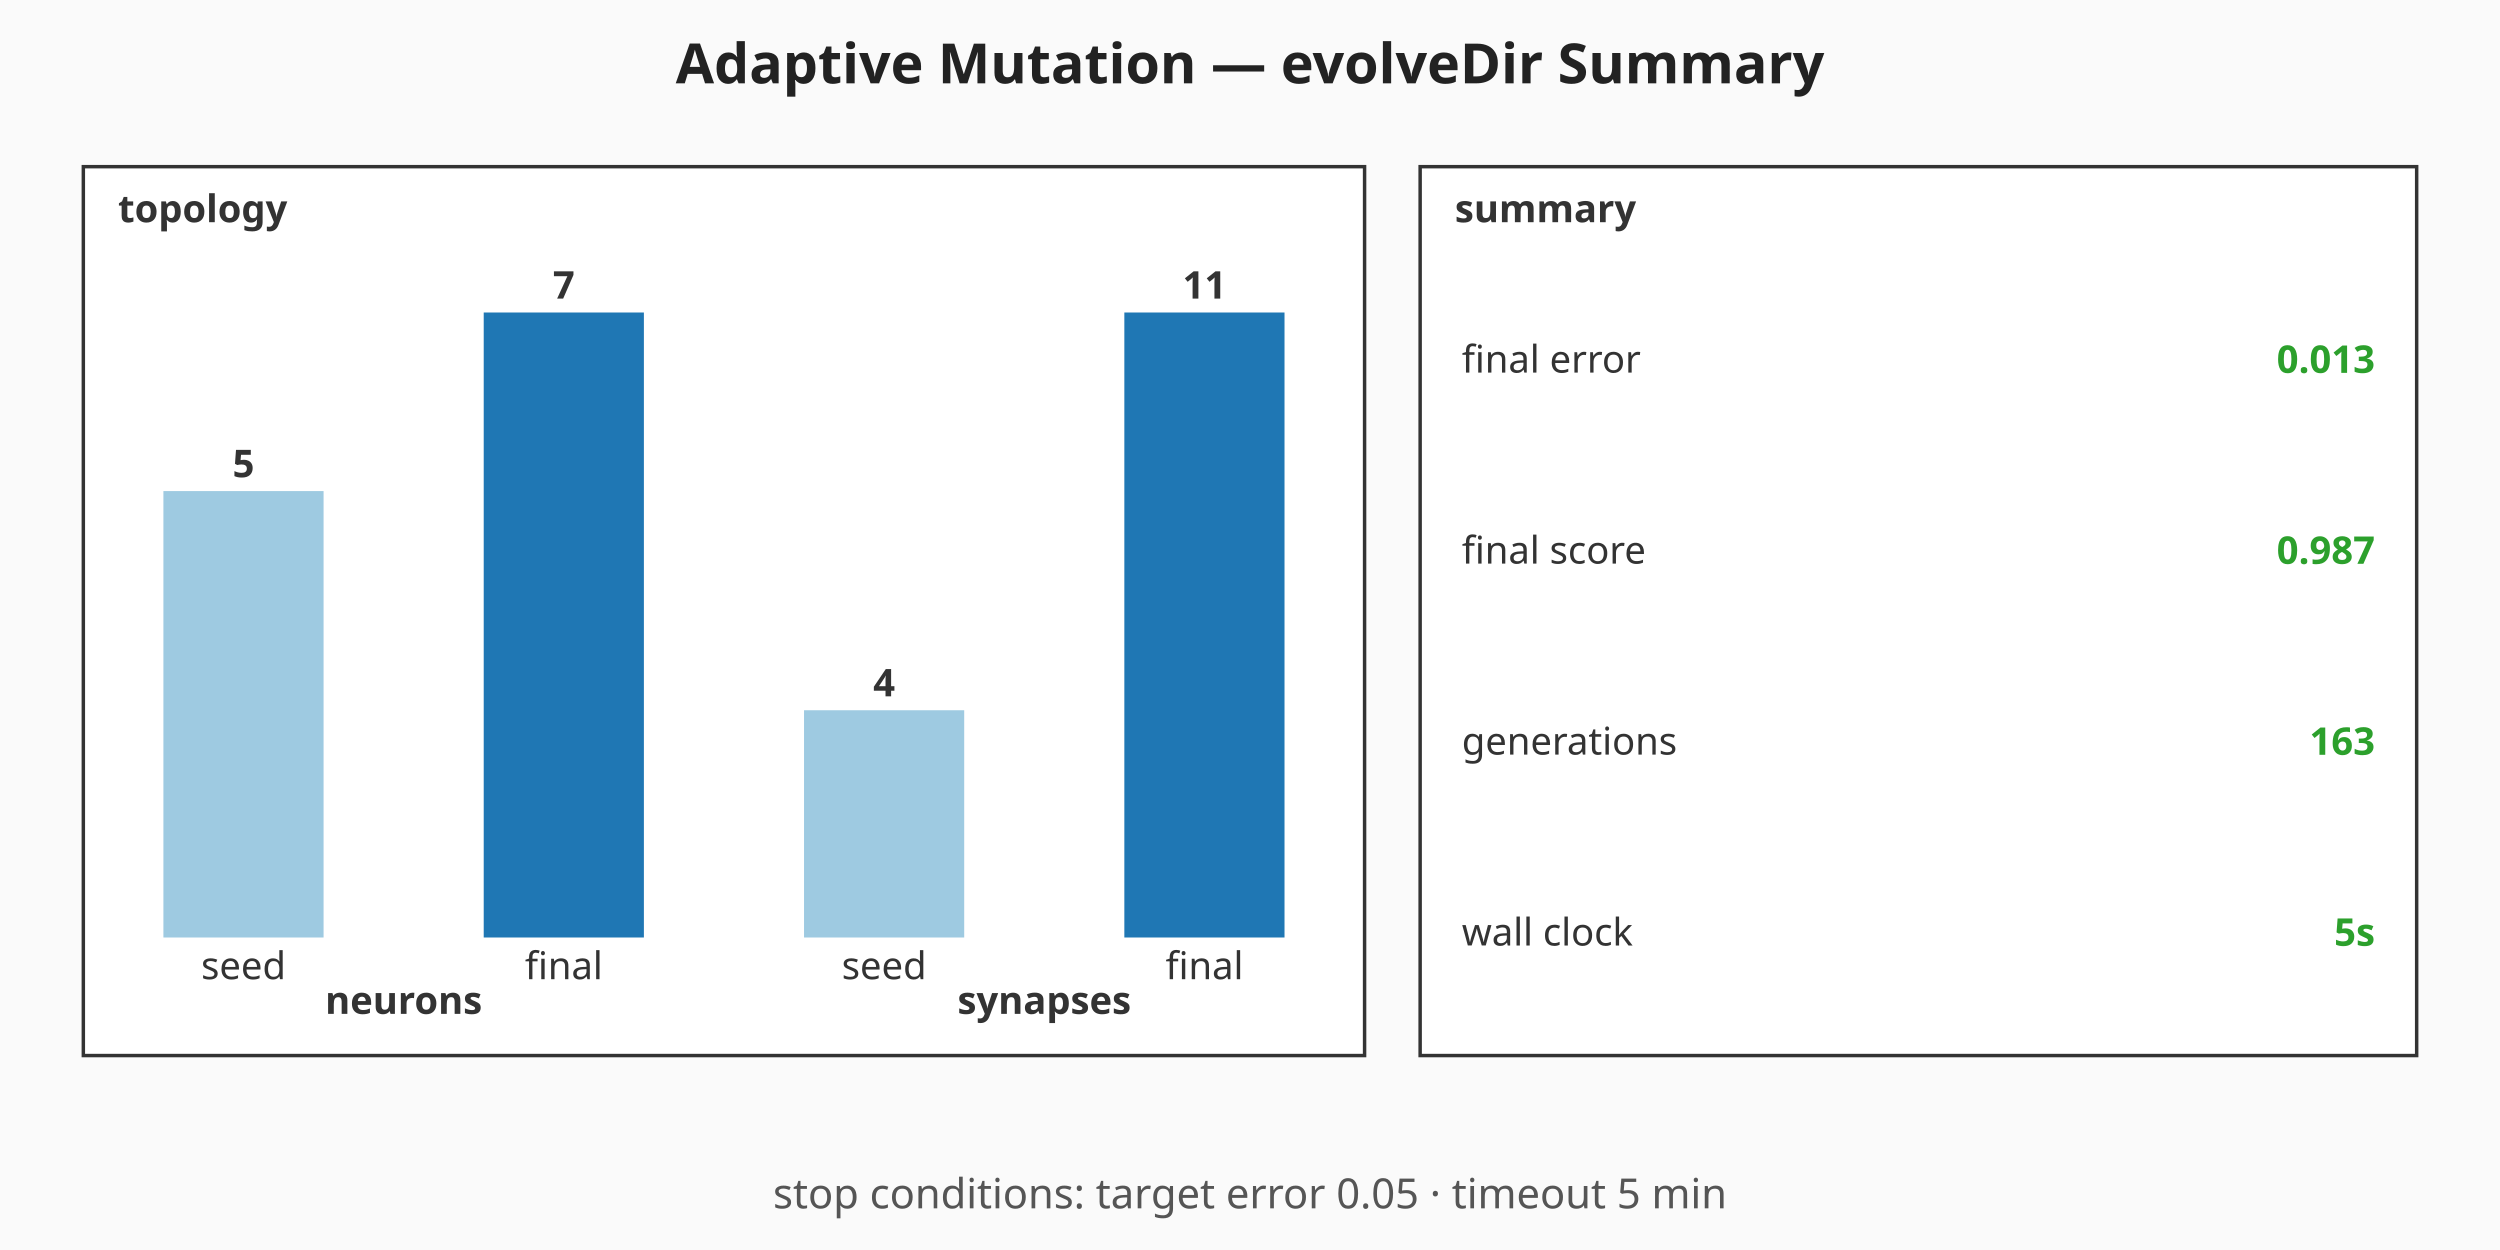
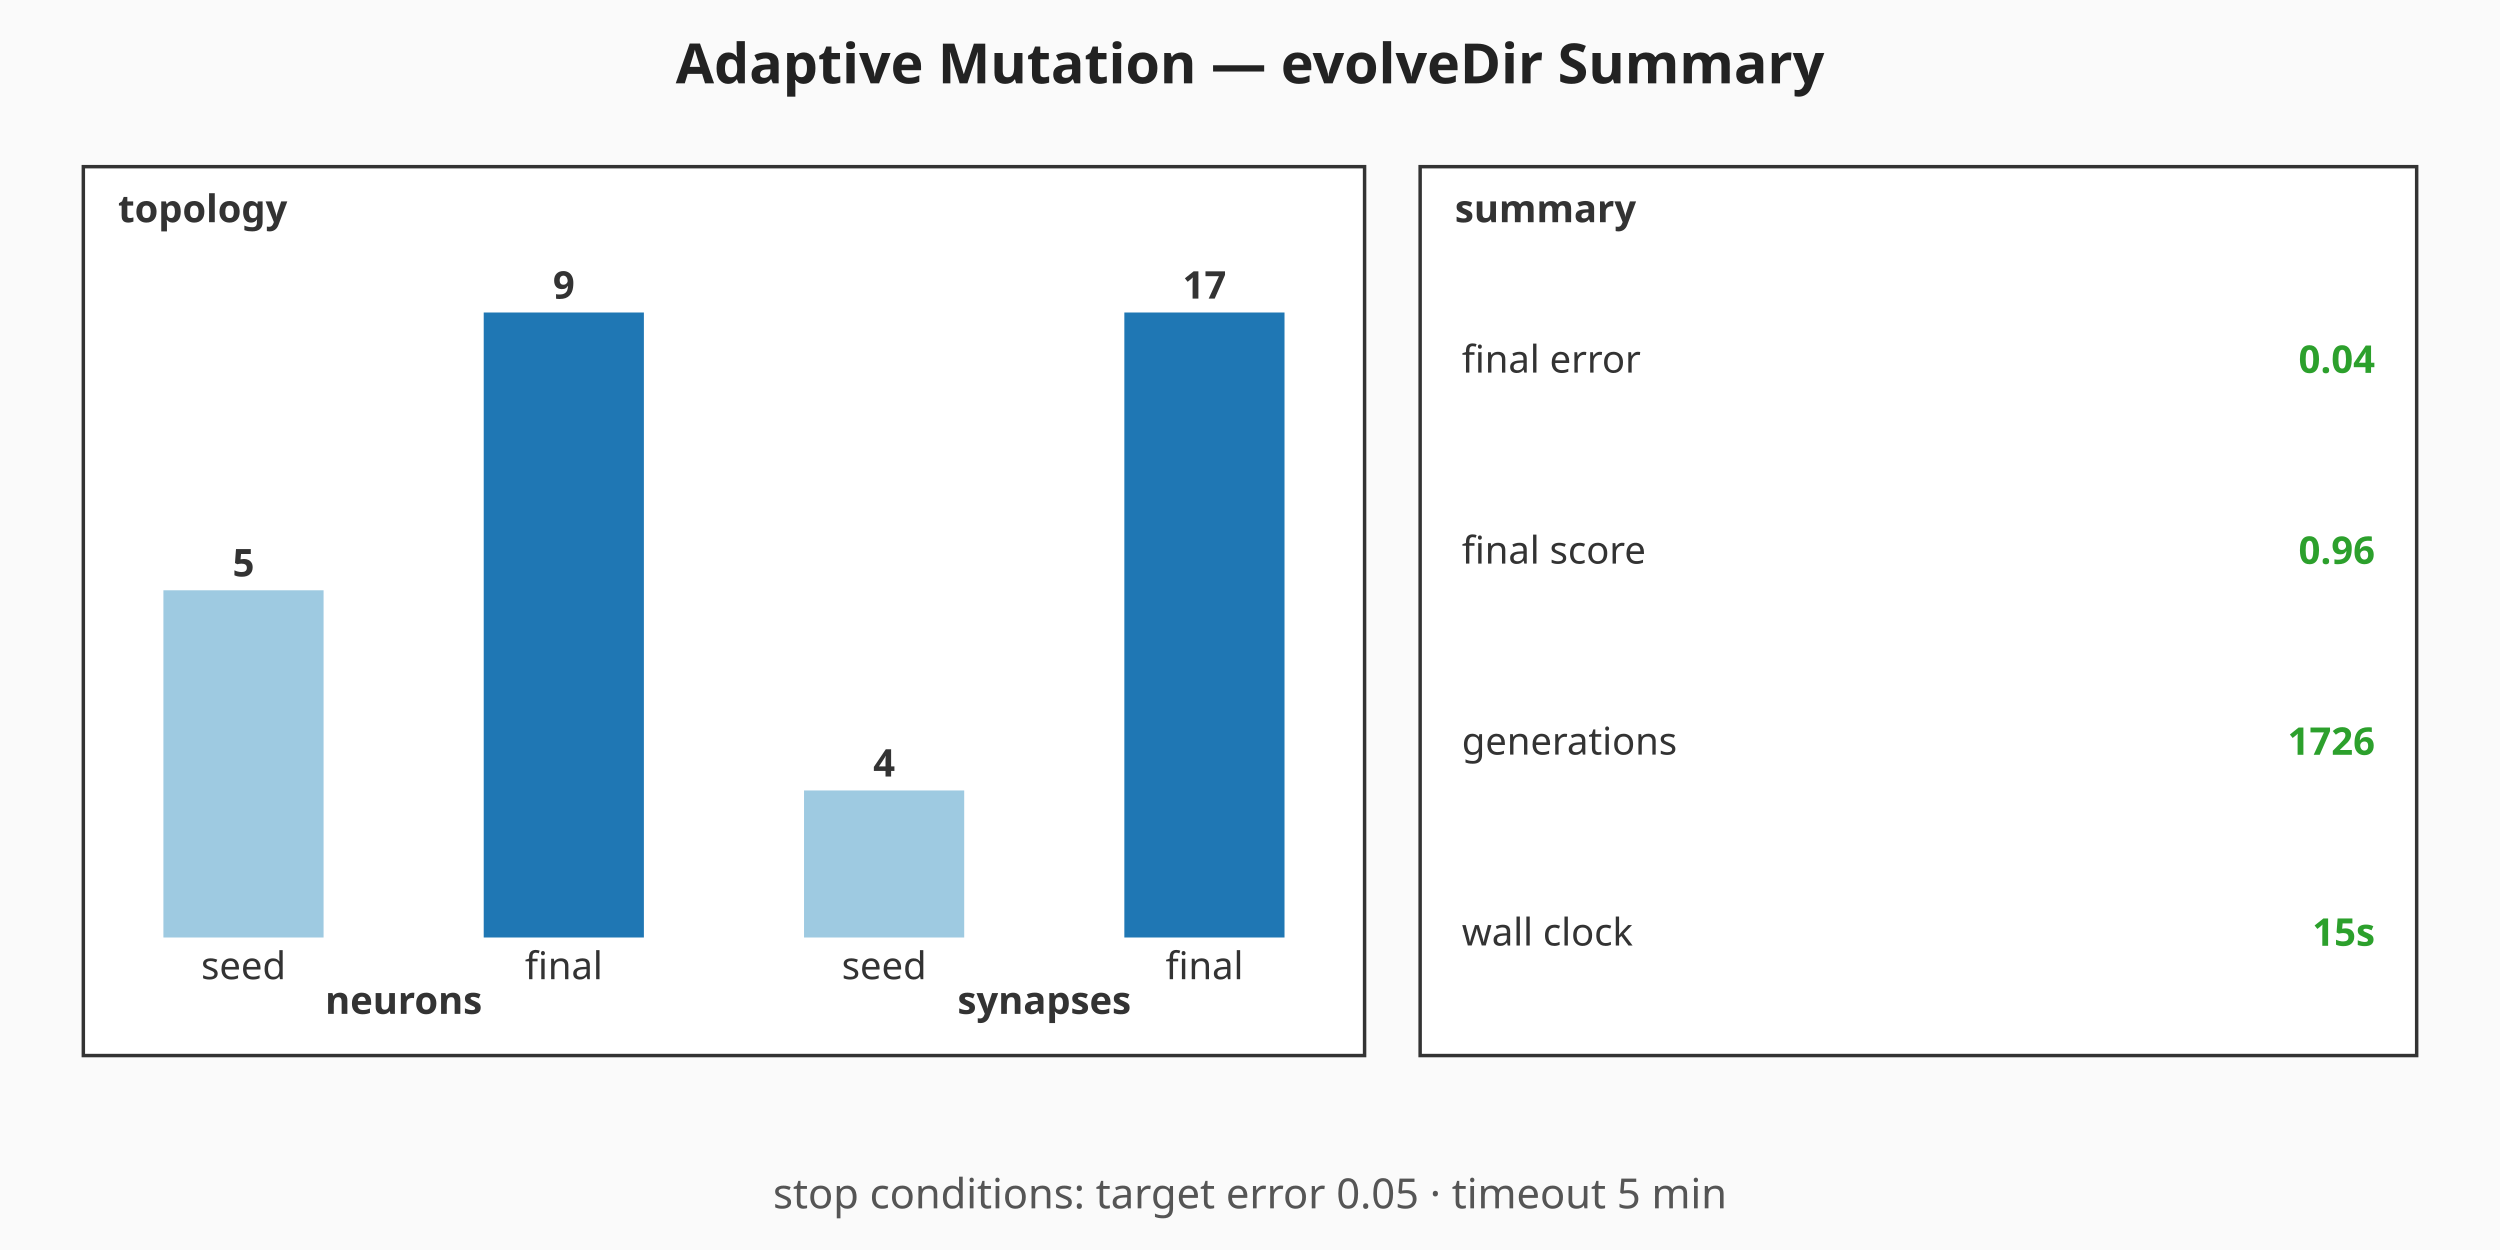
<svg xmlns="http://www.w3.org/2000/svg" viewBox="0 0 720 360" width="720" height="360" role="img" aria-label="Adaptive Mutation — evolveDir Summary summary chart">
  <rect width="720" height="360" fill="#fafafa" />
  <text x="360" y="24" text-anchor="middle" font-family="sans-serif" font-size="16" font-weight="bold" fill="#222">Adaptive Mutation — evolveDir Summary</text>
  <g class="topology" font-family="sans-serif" font-size="11" fill="#333">
    <rect x="24" y="48" width="369" height="256" fill="#ffffff" stroke="#333" stroke-width="1" />
    <text x="34" y="64" font-weight="bold">topology</text>
-     <rect class="topo-bar topo-bar-seed-neurons" x="47.06" y="141.43" width="46.13" height="128.57" fill="#9ecae1" />
-     <text x="70.13" y="137.43" text-anchor="middle" font-weight="bold">5</text>
+     <rect class="topo-bar topo-bar-seed-neurons" x="47.06" y="170" width="46.13" height="100" fill="#9ecae1" />
+     <text x="70.13" y="166" text-anchor="middle" font-weight="bold">5</text>
    <text x="70.13" y="282" text-anchor="middle">seed</text>
    <rect class="topo-bar topo-bar-final-neurons" x="139.31" y="90" width="46.13" height="180" fill="#1f77b4" />
-     <text x="162.38" y="86" text-anchor="middle" font-weight="bold">7</text>
+     <text x="162.38" y="86" text-anchor="middle" font-weight="bold">9</text>
    <text x="162.38" y="282" text-anchor="middle">final</text>
    <text x="116.25" y="292" text-anchor="middle" font-weight="bold">neurons</text>
-     <rect class="topo-bar topo-bar-seed-synapses" x="231.56" y="204.55" width="46.13" height="65.45" fill="#9ecae1" />
-     <text x="254.63" y="200.55" text-anchor="middle" font-weight="bold">4</text>
+     <rect class="topo-bar topo-bar-seed-synapses" x="231.56" y="227.65" width="46.13" height="42.35" fill="#9ecae1" />
+     <text x="254.63" y="223.65" text-anchor="middle" font-weight="bold">4</text>
    <text x="254.63" y="282" text-anchor="middle">seed</text>
    <rect class="topo-bar topo-bar-final-synapses" x="323.81" y="90" width="46.13" height="180" fill="#1f77b4" />
-     <text x="346.88" y="86" text-anchor="middle" font-weight="bold">11</text>
+     <text x="346.88" y="86" text-anchor="middle" font-weight="bold">17</text>
    <text x="346.88" y="282" text-anchor="middle">final</text>
    <text x="300.75" y="292" text-anchor="middle" font-weight="bold">synapses</text>
  </g>
  <g class="callouts" font-family="sans-serif" font-size="11" fill="#333">
    <rect x="409" y="48" width="287" height="256" fill="#ffffff" stroke="#333" stroke-width="1" />
    <text x="419" y="64" font-weight="bold">summary</text>
    <text class="callout-label" x="421" y="103.5" dominant-baseline="middle">final error</text>
-     <text class="callout-value" x="684" y="103.5" text-anchor="end" dominant-baseline="middle" font-weight="bold" fill="#2ca02c">0.013</text>
+     <text class="callout-value" x="684" y="103.5" text-anchor="end" dominant-baseline="middle" font-weight="bold" fill="#2ca02c">0.04</text>
    <text class="callout-label" x="421" y="158.5" dominant-baseline="middle">final score</text>
-     <text class="callout-value" x="684" y="158.5" text-anchor="end" dominant-baseline="middle" font-weight="bold" fill="#2ca02c">0.987</text>
+     <text class="callout-value" x="684" y="158.5" text-anchor="end" dominant-baseline="middle" font-weight="bold" fill="#2ca02c">0.96</text>
    <text class="callout-label" x="421" y="213.5" dominant-baseline="middle">generations</text>
-     <text class="callout-value" x="684" y="213.5" text-anchor="end" dominant-baseline="middle" font-weight="bold" fill="#2ca02c">163</text>
+     <text class="callout-value" x="684" y="213.5" text-anchor="end" dominant-baseline="middle" font-weight="bold" fill="#2ca02c">1726</text>
    <text class="callout-label" x="421" y="268.5" dominant-baseline="middle">wall clock</text>
-     <text class="callout-value" x="684" y="268.5" text-anchor="end" dominant-baseline="middle" font-weight="bold" fill="#2ca02c">5s</text>
+     <text class="callout-value" x="684" y="268.5" text-anchor="end" dominant-baseline="middle" font-weight="bold" fill="#2ca02c">15s</text>
  </g>
  <g class="caption" font-family="sans-serif" font-size="12" fill="#555">
    <text x="360" y="348" text-anchor="middle">stop conditions: target error 0.05 · timeout 5 min</text>
  </g>
</svg>
